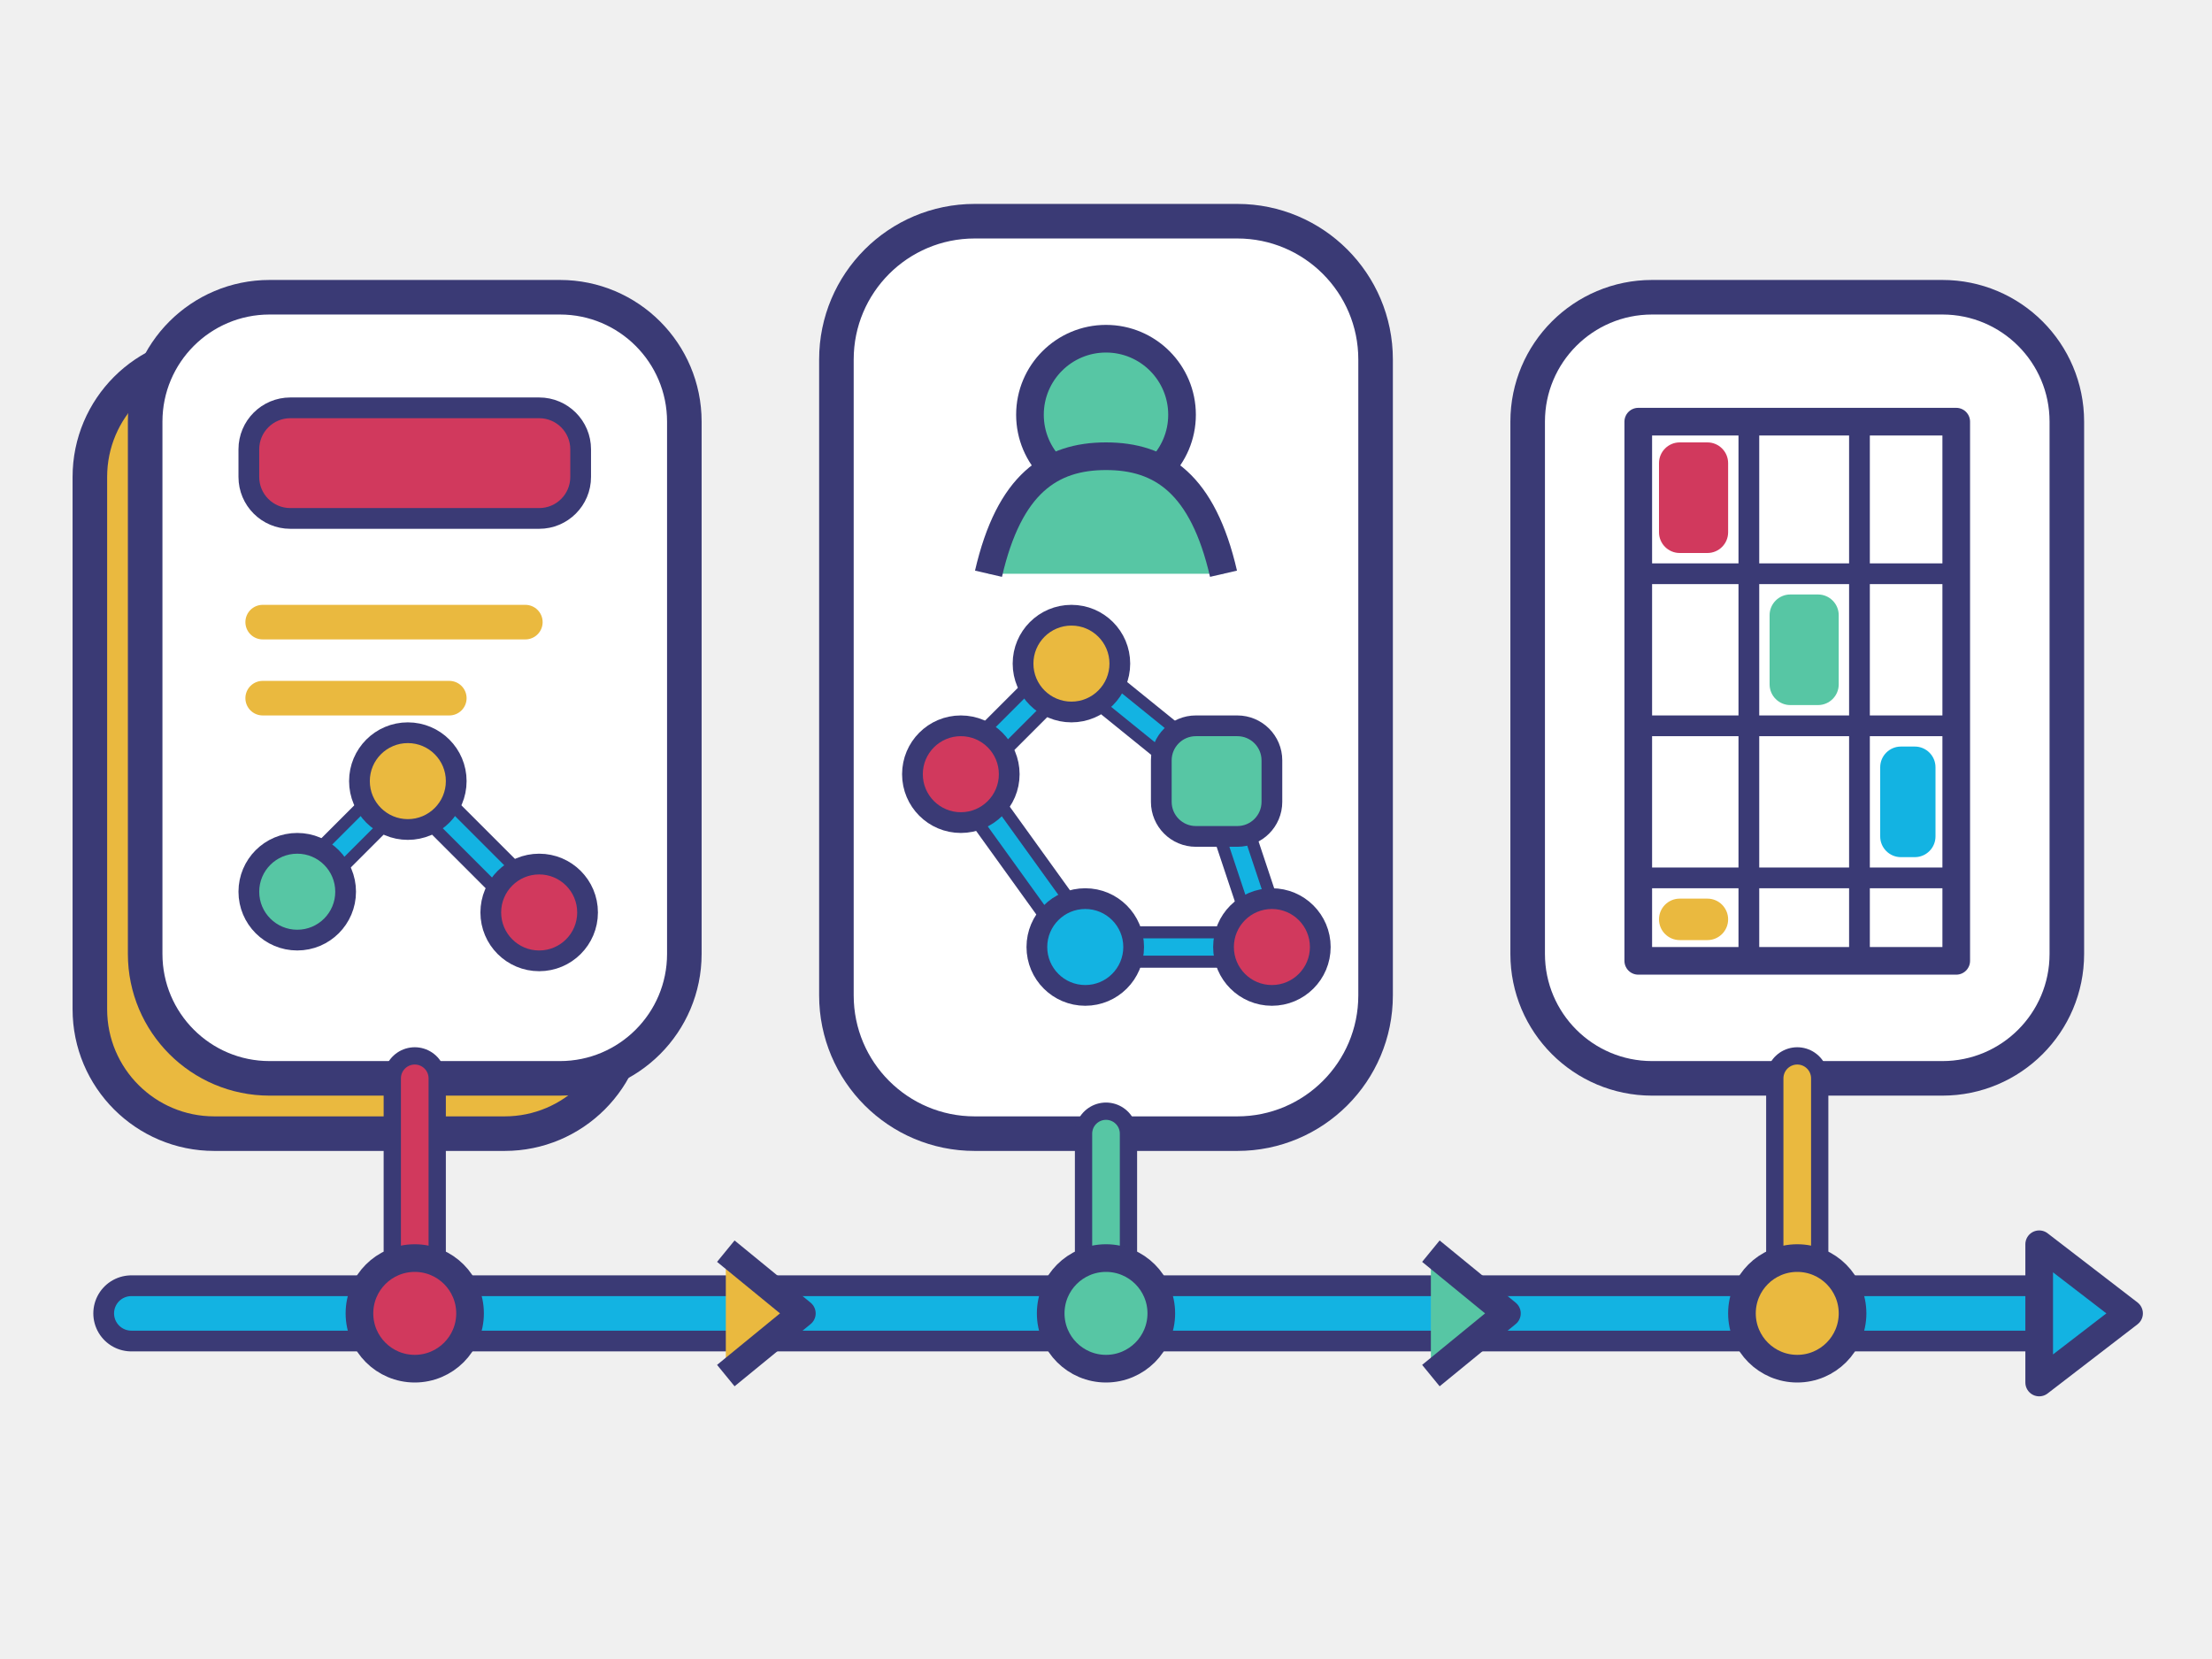
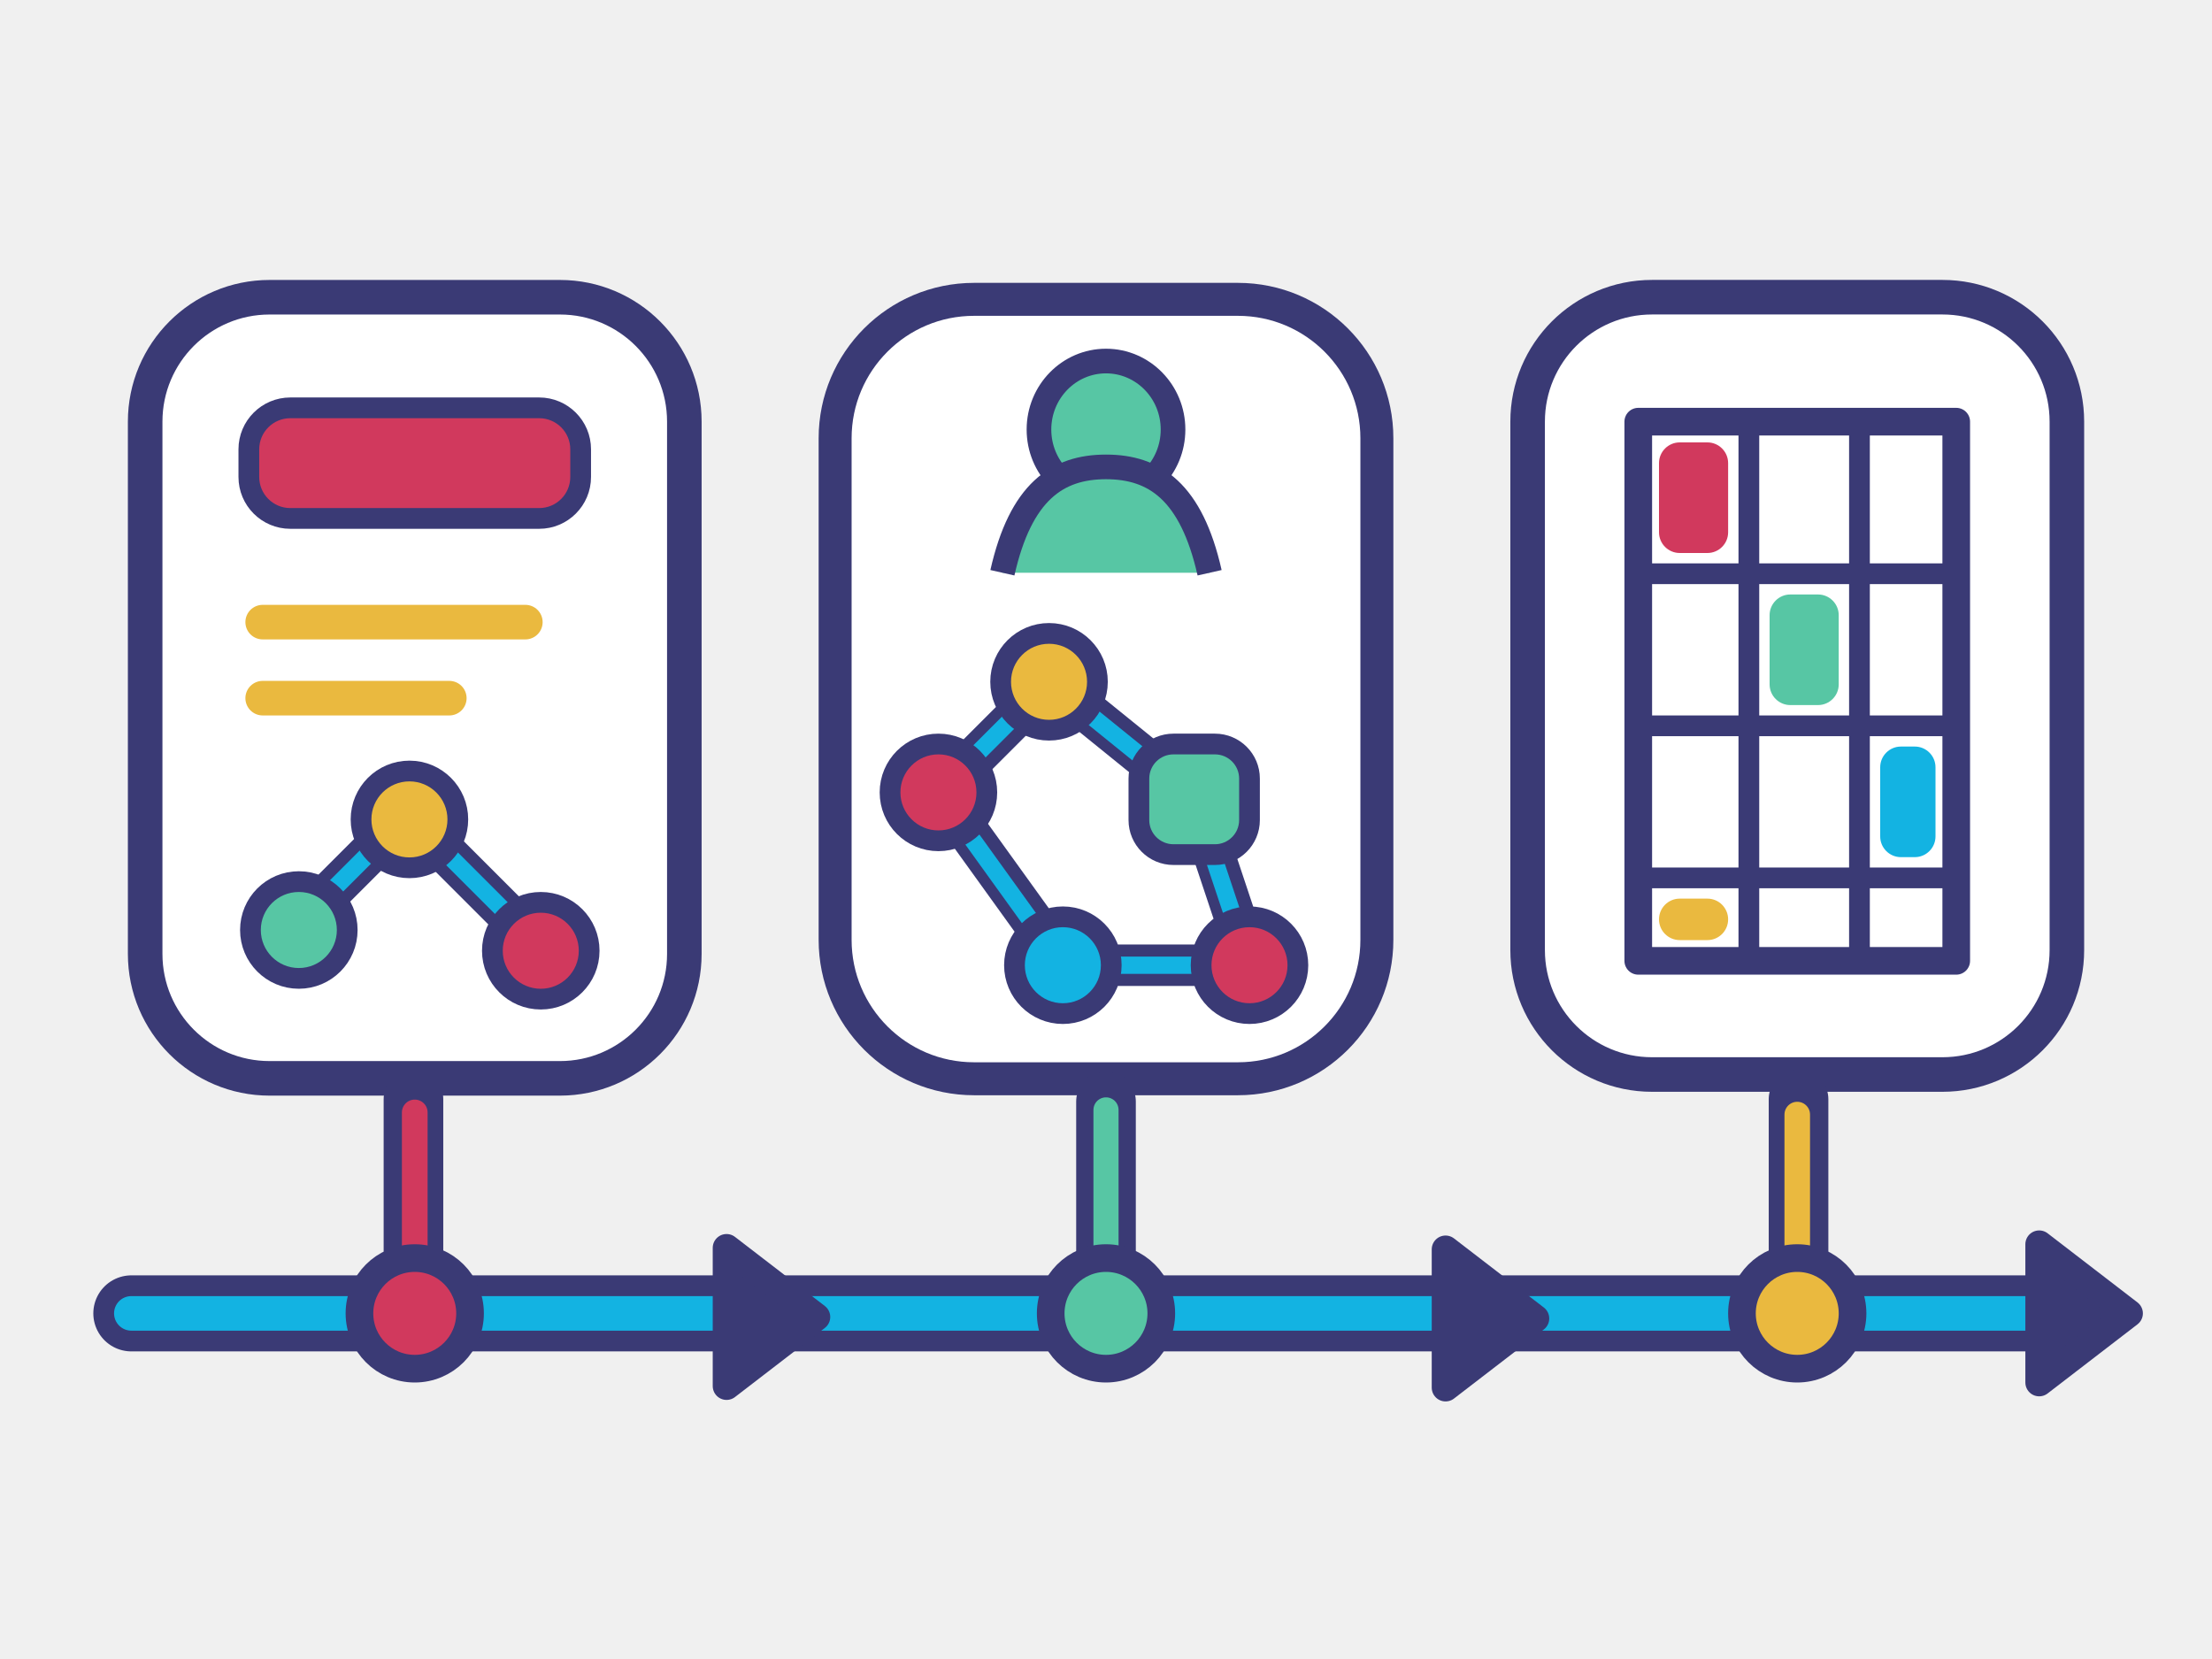
- <svg xmlns="http://www.w3.org/2000/svg" viewBox="0 0 320 240" fill="none" aria-hidden="true" focusable="false">
-   <rect x="13" y="51" width="78" height="113" rx="18" fill="#eab93f" stroke="#3a3a75" stroke-width="5" />
-   <rect x="21" y="43" width="78" height="113" rx="18" fill="#fff" stroke="#3a3a75" stroke-width="5" />
-   <rect x="36" y="59" width="48" height="16" rx="6" fill="#d1395d" stroke="#3a3a75" stroke-width="3" />
-   <path d="M38 90H76M38 101H65" stroke="#eab93f" stroke-width="5" stroke-linecap="round" />
-   <path d="M43 129L59 113L78 132" stroke="#3a3a75" stroke-width="6" stroke-linecap="round" stroke-linejoin="round" />
-   <path d="M43 129L59 113L78 132" stroke="#13b3e2" stroke-width="2.5" stroke-linecap="round" stroke-linejoin="round" />
-   <circle cx="43" cy="129" r="7" fill="#57c6a4" stroke="#3a3a75" stroke-width="3" />
-   <circle cx="59" cy="113" r="7" fill="#eab93f" stroke="#3a3a75" stroke-width="3" />
-   <circle cx="78" cy="132" r="7" fill="#d1395d" stroke="#3a3a75" stroke-width="3" />
-   <rect x="121" y="32" width="78" height="132" rx="20" fill="#fff" stroke="#3a3a75" stroke-width="5" />
-   <circle cx="160" cy="60" r="11" fill="#57c6a4" stroke="#3a3a75" stroke-width="4" />
-   <path d="M143 83C146 70 152 66 160 66C168 66 174 70 177 83" fill="#57c6a4" stroke="#3a3a75" stroke-width="4" stroke-linejoin="round" />
-   <path d="M139 112L155 96L176 113L184 137M139 112L157 137L184 137" stroke="#3a3a75" stroke-width="6" stroke-linecap="round" stroke-linejoin="round" />
-   <path d="M139 112L155 96L176 113L184 137M139 112L157 137L184 137" stroke="#13b3e2" stroke-width="2.5" stroke-linecap="round" stroke-linejoin="round" />
-   <circle cx="139" cy="112" r="7" fill="#d1395d" stroke="#3a3a75" stroke-width="3" />
-   <circle cx="155" cy="96" r="7" fill="#eab93f" stroke="#3a3a75" stroke-width="3" />
-   <rect x="168" y="105" width="16" height="16" rx="5" fill="#57c6a4" stroke="#3a3a75" stroke-width="3" />
-   <circle cx="157" cy="137" r="7" fill="#13b3e2" stroke="#3a3a75" stroke-width="3" />
-   <circle cx="184" cy="137" r="7" fill="#d1395d" stroke="#3a3a75" stroke-width="3" />
-   <rect x="221" y="43" width="78" height="113" rx="18" fill="#fff" stroke="#3a3a75" stroke-width="5" />
-   <path d="M237 61H283V139H237Z" stroke="#3a3a75" stroke-width="4" stroke-linejoin="round" />
-   <path d="M237 83H283M237 105H283M237 127H283M253 61V139M269 61V139" stroke="#3a3a75" stroke-width="3" />
-   <rect x="240" y="64" width="10" height="16" rx="3" fill="#d1395d" />
-   <rect x="256" y="86" width="10" height="16" rx="3" fill="#57c6a4" />
-   <rect x="272" y="108" width="8" height="16" rx="3" fill="#13b3e2" />
-   <rect x="240" y="130" width="10" height="6" rx="3" fill="#eab93f" />
-   <g stroke="#3a3a75" stroke-linecap="round" stroke-linejoin="round">
-     <path d="M19 190H300" stroke-width="11" />
-     <path d="M19 190H300" stroke="#13b3e2" stroke-width="5" />
-     <path d="M60 156V190M160 164V190M260 156V190" stroke-width="9" />
-     <path d="M60 156V190" stroke="#d1395d" stroke-width="4" />
-     <path d="M160 164V190" stroke="#57c6a4" stroke-width="4" />
-     <path d="M260 156V190" stroke="#eab93f" stroke-width="4" />
+ <svg xmlns="http://www.w3.org/2000/svg" viewBox="0 0 320 240" fill="none" aria-hidden="true" focusable="false" version="1.1" id="svg26">
+   <defs id="defs26" />
+   <rect x="21" y="43" width="78" height="113" rx="18" fill="#fff" stroke="#3a3a75" stroke-width="5" id="rect2" />
+   <rect x="36" y="59" width="48" height="16" rx="6" fill="#d1395d" stroke="#3a3a75" stroke-width="3" id="rect3" />
+   <path d="M38 90H76M38 101H65" stroke="#eab93f" stroke-width="5" stroke-linecap="round" id="path3" />
+   <path d="m 43,133.846 16,-16 19,19" stroke="#3a3a75" stroke-width="6" stroke-linecap="round" stroke-linejoin="round" id="path4" />
+   <path d="m 43,133.846 16,-16 19,19" stroke="#13b3e2" stroke-width="2.5" stroke-linecap="round" stroke-linejoin="round" id="path5" />
+   <circle cx="43.231" cy="134.539" r="7" fill="#57c6a4" stroke="#3a3a75" stroke-width="3" id="circle5" />
+   <circle cx="59.231" cy="118.539" r="7" fill="#eab93f" stroke="#3a3a75" stroke-width="3" id="circle6" />
+   <circle cx="78.231" cy="137.539" r="7" fill="#d1395d" stroke="#3a3a75" stroke-width="3" id="circle7" />
+   <rect x="-199.187" y="-156.059" width="78.374" height="112.754" rx="20.096" fill="#ffffff" stroke="#3a3a75" stroke-width="4.769" id="rect7" transform="scale(-1)" />
+   <ellipse cx="160" cy="62.139" fill="#57c6a4" stroke="#3a3a75" stroke-width="3.565" id="circle8" rx="9.698" ry="9.909" />
+   <path d="m 145.012,82.857 c 2.645,-11.71 7.935,-15.313 14.988,-15.313 7.053,0 12.343,3.603 14.988,15.313" fill="#57c6a4" stroke="#3a3a75" stroke-width="3.565" stroke-linejoin="round" id="path8" />
+   <path d="m 135.962,114.633 16,-16 21,17 8,24 m -45,-25 18,25 h 27" stroke="#3a3a75" stroke-width="6" stroke-linecap="round" stroke-linejoin="round" id="path9" />
+   <path d="m 135.759,114.633 16,-16 21,17 8,24 m -45,-25 18,25 h 27" stroke="#13b3e2" stroke-width="2.5" stroke-linecap="round" stroke-linejoin="round" id="path10" />
+   <circle cx="135.759" cy="114.633" r="7" fill="#d1395d" stroke="#3a3a75" stroke-width="3" id="circle10" />
+   <circle cx="151.759" cy="98.633" r="7" fill="#eab93f" stroke="#3a3a75" stroke-width="3" id="circle11" />
+   <rect x="164.759" y="107.633" width="16" height="16" rx="5" fill="#57c6a4" stroke="#3a3a75" stroke-width="3" id="rect11" />
+   <circle cx="153.759" cy="139.633" r="7" fill="#13b3e2" stroke="#3a3a75" stroke-width="3" id="circle12" />
+   <circle cx="180.759" cy="139.633" r="7" fill="#d1395d" stroke="#3a3a75" stroke-width="3" id="circle13" />
+   <rect x="220.994" y="42.994" width="78.012" height="112.451" rx="18.003" fill="#ffffff" stroke="#3a3a75" stroke-width="5" id="rect13" />
+   <path d="M237 61H283V139H237Z" stroke="#3a3a75" stroke-width="4" stroke-linejoin="round" id="path13" />
+   <path d="M237 83H283M237 105H283M237 127H283M253 61V139M269 61V139" stroke="#3a3a75" stroke-width="3" id="path14" />
+   <rect x="240" y="64" width="10" height="16" rx="3" fill="#d1395d" id="rect14" />
+   <rect x="256" y="86" width="10" height="16" rx="3" fill="#57c6a4" id="rect15" />
+   <rect x="272" y="108" width="8" height="16" rx="3" fill="#13b3e2" id="rect16" />
+   <rect x="240" y="130" width="10" height="6" rx="3" fill="#eab93f" id="rect17" />
+   <g stroke="#3a3a75" stroke-linecap="round" stroke-linejoin="round" id="g22">
+     <path d="M19 190H300" stroke-width="11" id="path17" />
+     <path d="M19 190H300" stroke="#13b3e2" stroke-width="5" id="path18" />
+     <path d="m 59.813,159.016 v 31.172 M 160,159.341 v 30.846 m 100.187,-31.172 v 31.172" stroke-width="8.626" id="path19" />
+     <path d="m 60,160.93 v 29.344" stroke="#d1395d" stroke-width="3.716" id="path20" />
+     <path d="M 160,160.564 V 190.358" stroke="#57c6a4" stroke-width="3.633" id="path21" />
+     <path d="m 260,161.238 v 29.053" stroke="#eab93f" stroke-width="3.698" id="path22" />
  </g>
-   <circle cx="60" cy="190" r="8" fill="#d1395d" stroke="#3a3a75" stroke-width="4" />
-   <circle cx="160" cy="190" r="8" fill="#57c6a4" stroke="#3a3a75" stroke-width="4" />
-   <circle cx="260" cy="190" r="8" fill="#eab93f" stroke="#3a3a75" stroke-width="4" />
-   <path d="M105 181L116 190L105 199" fill="#eab93f" stroke="#3a3a75" stroke-width="4" stroke-linejoin="round" />
-   <path d="M207 181L218 190L207 199" fill="#57c6a4" stroke="#3a3a75" stroke-width="4" stroke-linejoin="round" />
-   <path d="M295 180L308 190L295 200Z" fill="#13b3e2" stroke="#3a3a75" stroke-width="4" stroke-linejoin="round" />
+   <circle cx="60" cy="190" r="8" fill="#d1395d" stroke="#3a3a75" stroke-width="4" id="circle22" />
+   <circle cx="160" cy="190" r="8" fill="#57c6a4" stroke="#3a3a75" stroke-width="4" id="circle23" />
+   <circle cx="260" cy="190" r="8" fill="#eab93f" stroke="#3a3a75" stroke-width="4" id="circle24" />
+   <path d="M295 180L308 190L295 200Z" fill="#13b3e2" stroke="#3a3a75" stroke-width="4" stroke-linejoin="round" id="path26" style="fill:#3a3a75;fill-opacity:1" />
+   <path d="m 209.122,180.739 13,10 -13,10 z" fill="#13b3e2" stroke="#3a3a75" stroke-width="4" stroke-linejoin="round" id="path26-8" style="fill:#3a3a75;fill-opacity:1" />
+   <path d="m 105.108,180.52 13,10 -13,10 z" fill="#13b3e2" stroke="#3a3a75" stroke-width="4" stroke-linejoin="round" id="path26-8-7" style="fill:#3a3a75;fill-opacity:1" />
</svg>
